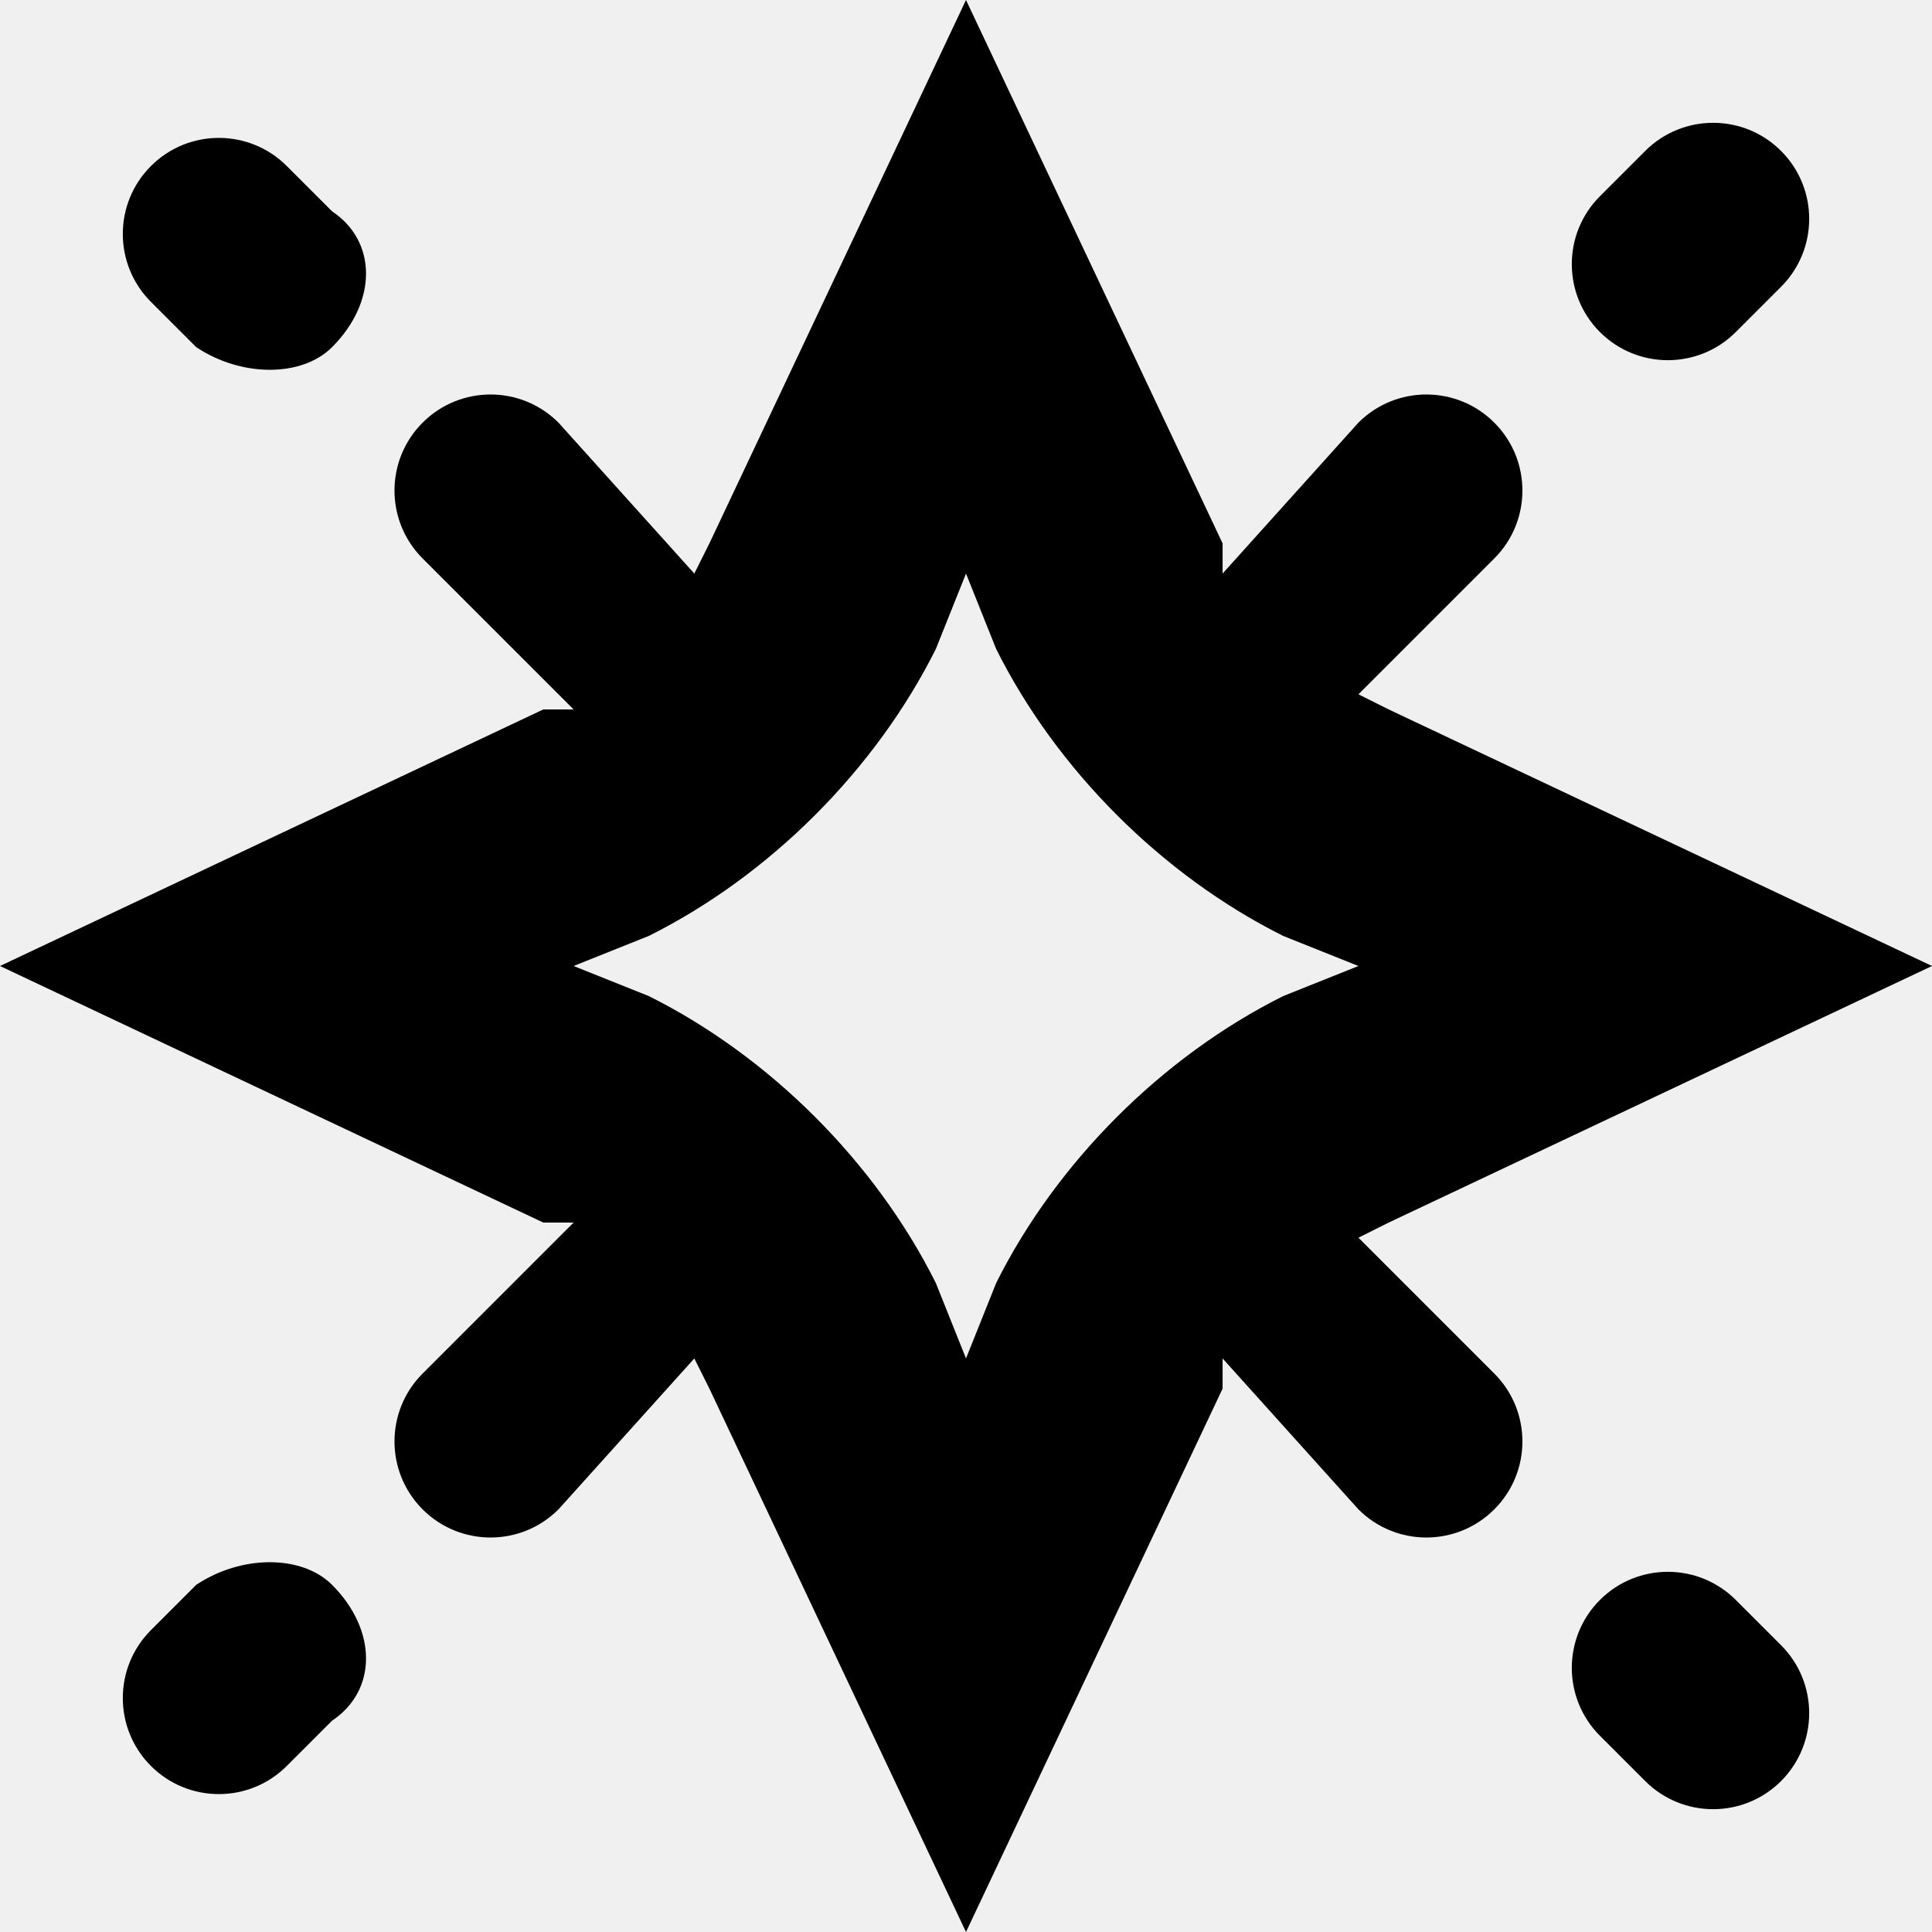
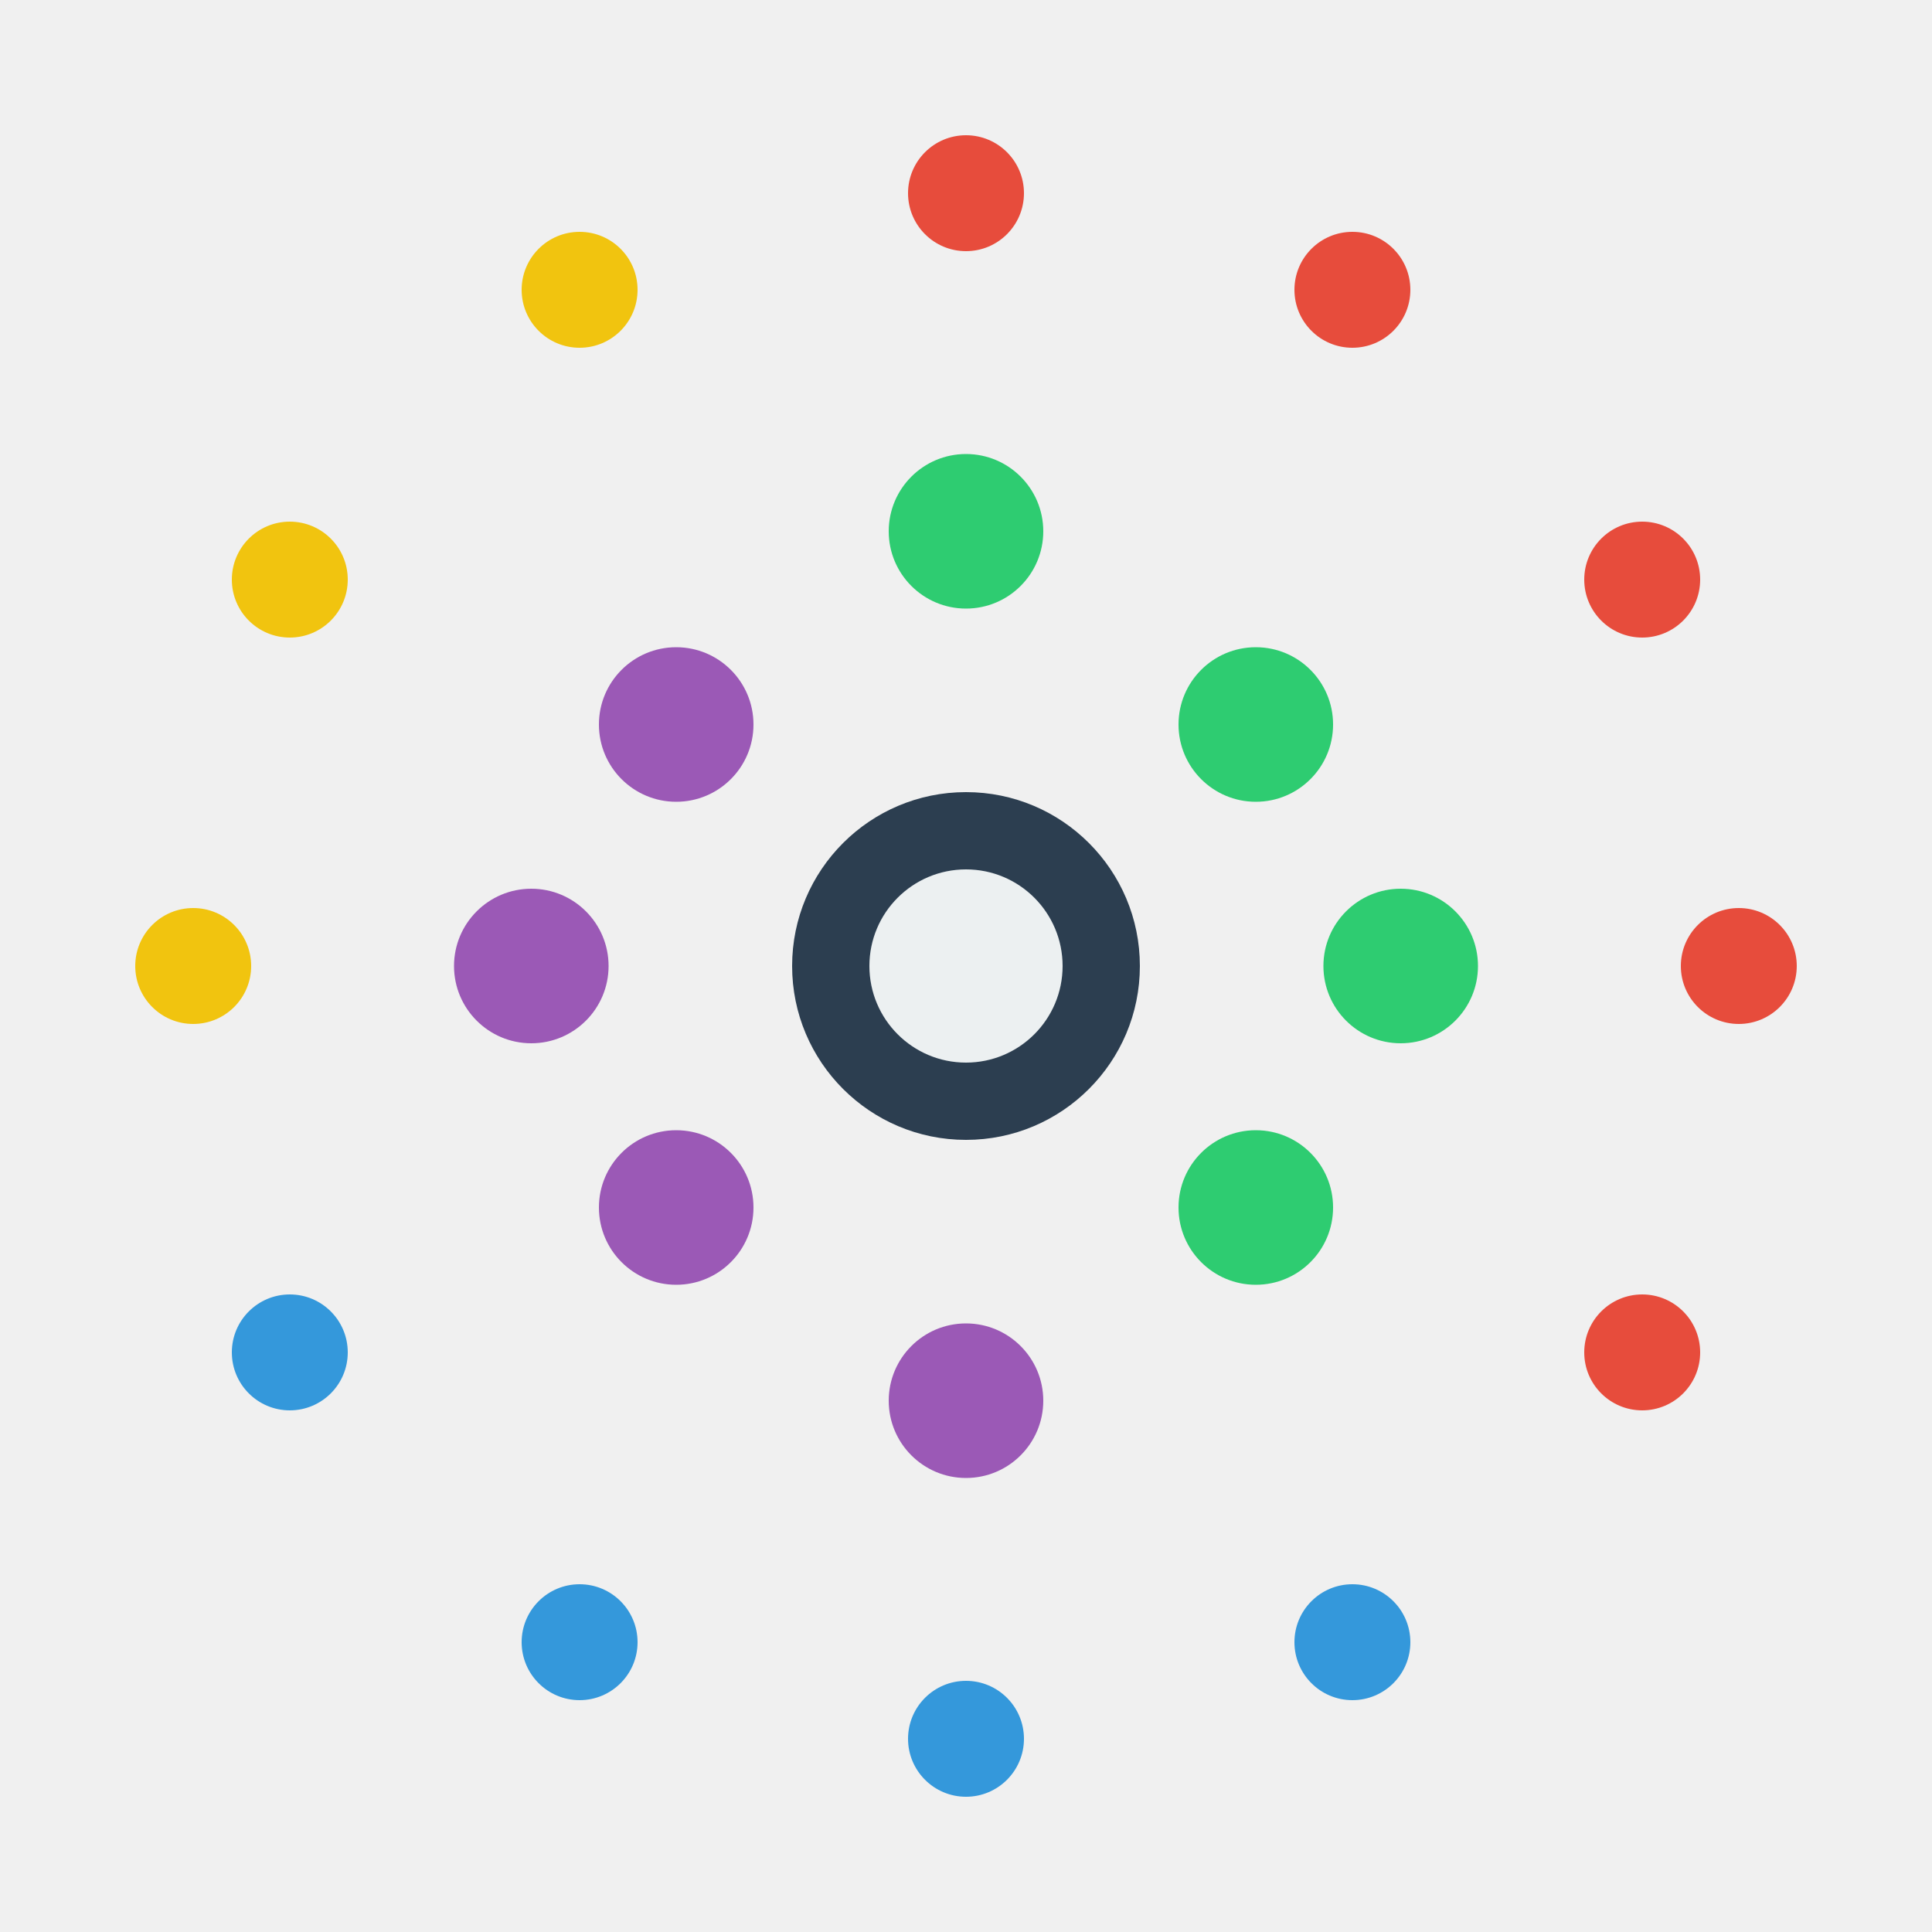
- <svg xmlns="http://www.w3.org/2000/svg" viewBox="0 0 128 128">
-   <path fill-rule="evenodd" d="M81 36 64 0 47 36l-1 2-9-10a6 6 0 0 0-9 9l10 10h-2L0 64l36 17h2L28 91a6 6 0 1 0 9 9l9-10 1 2 17 36 17-36v-2l9 10a6 6 0 1 0 9-9l-9-9 2-1 36-17-36-17-2-1 9-9a6 6 0 1 0-9-9l-9 10v-2Zm-17 2-2 5c-4 8-11 15-19 19l-5 2 5 2c8 4 15 11 19 19l2 5 2-5c4-8 11-15 19-19l5-2-5-2c-8-4-15-11-19-19l-2-5Z" clip-rule="evenodd" />
-   <path d="M118 19a6 6 0 0 0-9-9l-3 3a6 6 0 1 0 9 9l3-3Zm-96 4c-2 2-6 2-9 0l-3-3a6 6 0 1 1 9-9l3 3c3 2 3 6 0 9Zm0 82c-2-2-6-2-9 0l-3 3a6 6 0 1 0 9 9l3-3c3-2 3-6 0-9Zm96 4a6 6 0 0 1-9 9l-3-3a6 6 0 1 1 9-9l3 3Z" />
-   <style>path{fill:#000}@media (prefers-color-scheme:dark){path{fill:#fff}}</style>
+ <svg xmlns="http://www.w3.org/2000/svg" viewBox="0 0 200 200" width="200" height="200">
+   <g fill="#e74c3c">
+     <circle cx="100" cy="20" r="6" />
+     <circle cx="140" cy="30" r="6" />
+     <circle cx="170" cy="60" r="6" />
+     <circle cx="180" cy="100" r="6" />
+     <circle cx="170" cy="140" r="6" />
+   </g>
+   <g fill="#3498db">
+     <circle cx="140" cy="170" r="6" />
+     <circle cx="100" cy="180" r="6" />
+     <circle cx="60" cy="170" r="6" />
+     <circle cx="30" cy="140" r="6" />
+   </g>
+   <g fill="#f1c40f">
+     <circle cx="20" cy="100" r="6" />
+     <circle cx="30" cy="60" r="6" />
+     <circle cx="60" cy="30" r="6" />
+   </g>
+   <g fill="#2ecc71">
+     <circle cx="100" cy="55" r="8" />
+     <circle cx="130" cy="75" r="8" />
+     <circle cx="145" cy="100" r="8" />
+     <circle cx="130" cy="125" r="8" />
+   </g>
+   <g fill="#9b59b6">
+     <circle cx="100" cy="145" r="8" />
+     <circle cx="70" cy="125" r="8" />
+     <circle cx="55" cy="100" r="8" />
+     <circle cx="70" cy="75" r="8" />
+   </g>
+   <circle cx="100" cy="100" r="18" fill="#2c3e50" />
+   <circle cx="100" cy="100" r="10" fill="#ecf0f1" />
</svg>
